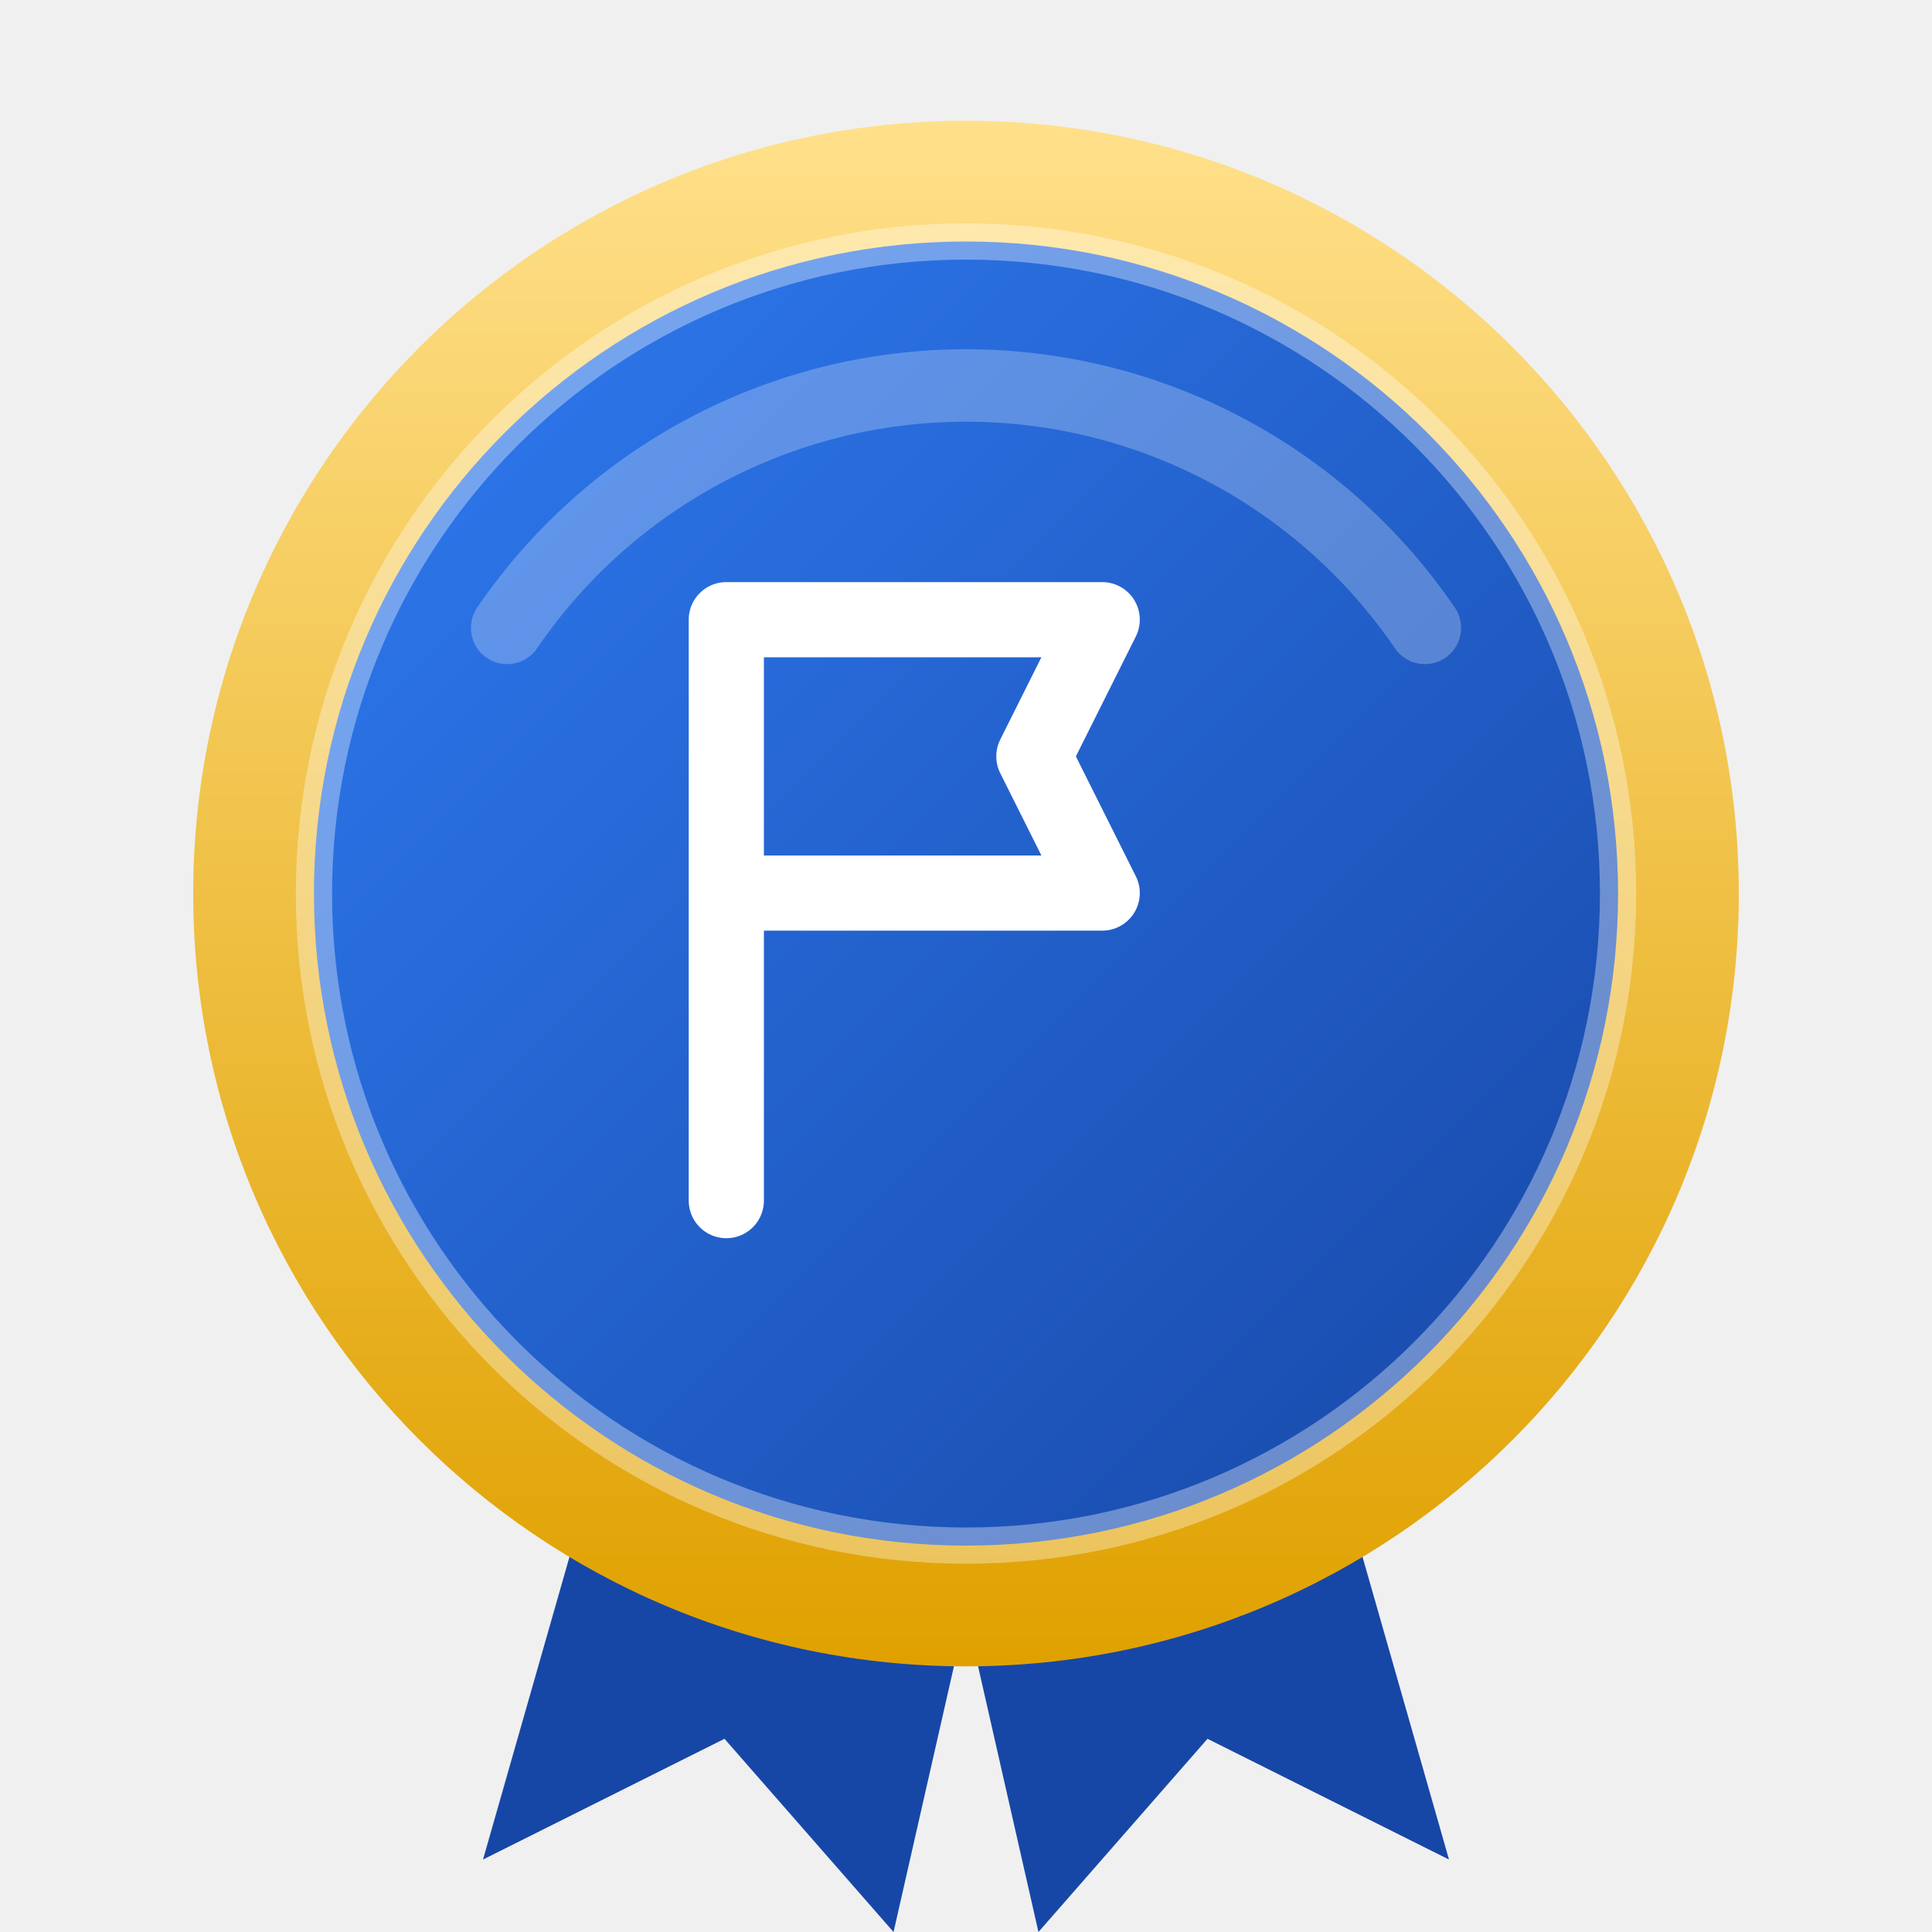
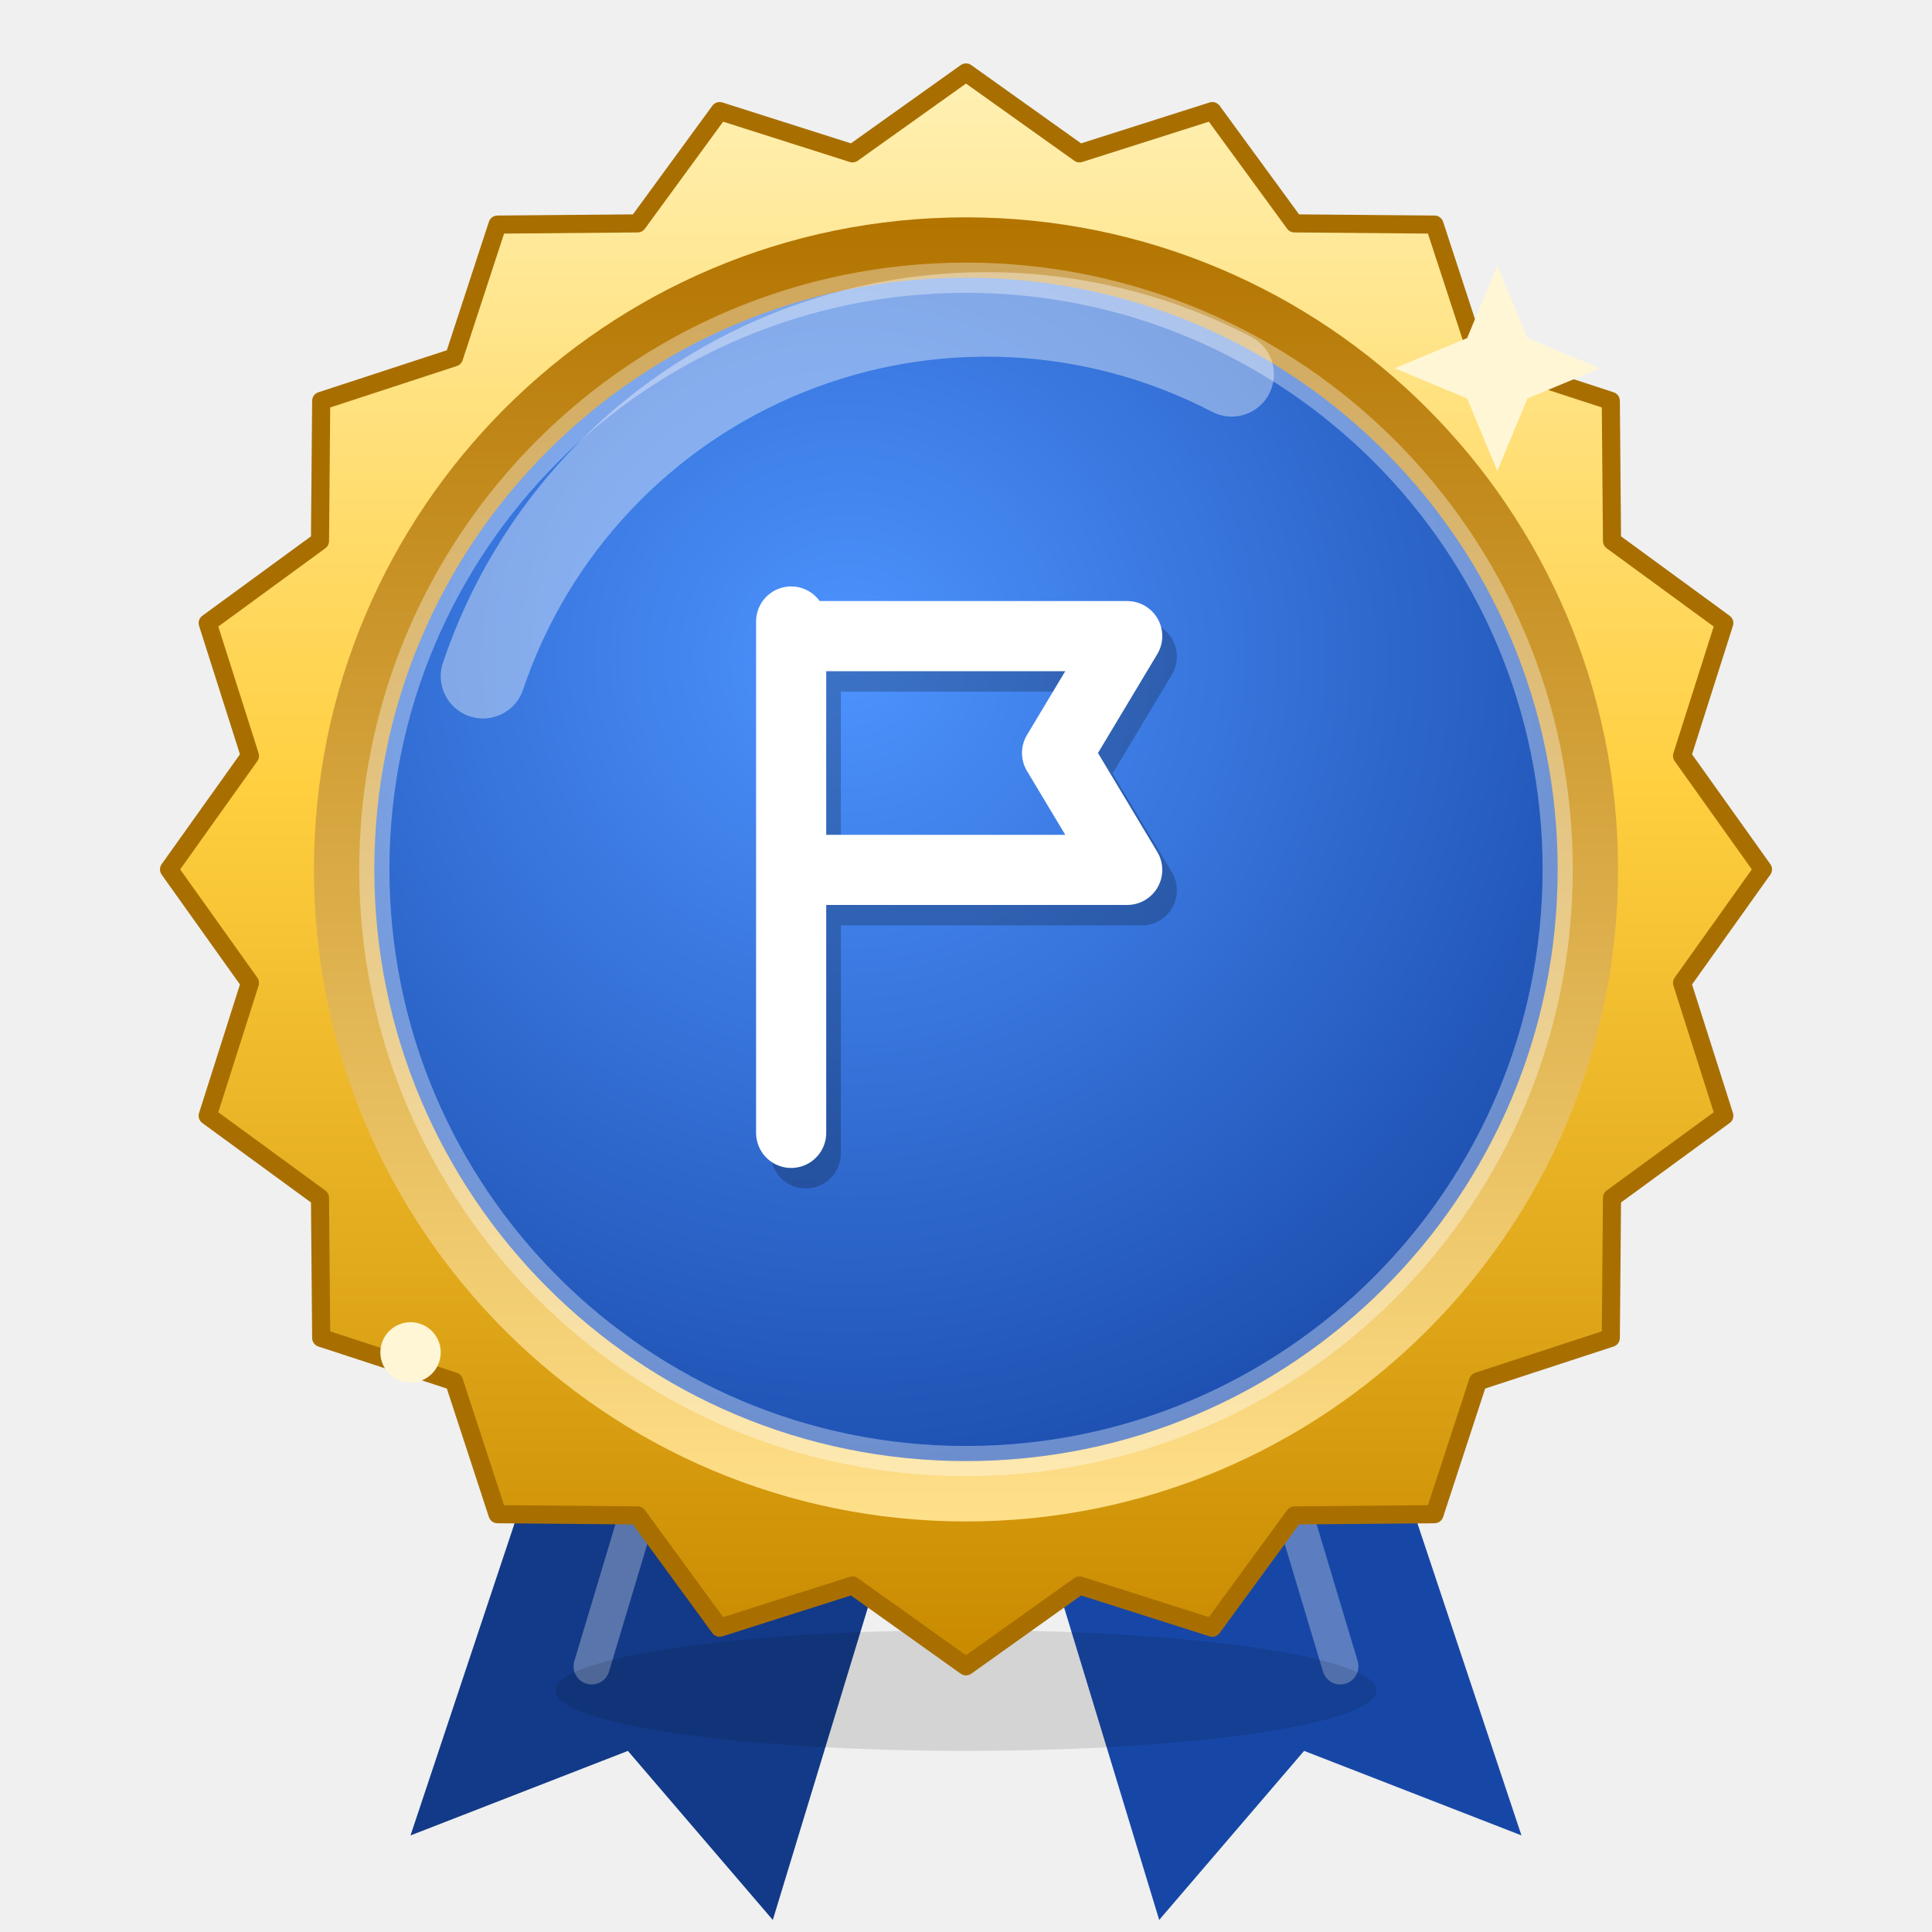
- <svg xmlns="http://www.w3.org/2000/svg" viewBox="0 0 160 160">
+ <svg xmlns="http://www.w3.org/2000/svg" viewBox="0 0 160 160" role="img" aria-labelledby="gesc-t">
  <defs>
-     <linearGradient id="geschafft-g" x1="0" y1="0" x2="0" y2="1">
-       <stop offset="0" stop-color="#ffe08a" />
-       <stop offset="1" stop-color="#e0a100" />
+     <linearGradient id="gesc-go" x2="0" y2="1">
+       <stop offset="0" stop-color="#fff0b3" />
+       <stop offset=".45" stop-color="#ffcf3f" />
+       <stop offset="1" stop-color="#c98a00" />
    </linearGradient>
-     <linearGradient id="geschafft-i" x1="0" y1="0" x2="1" y2="1">
-       <stop offset="0" stop-color="#2f7bf2" />
+     <linearGradient id="gesc-gr" x2="0" y2="1">
+       <stop offset="0" stop-color="#b37400" />
+       <stop offset="1" stop-color="#ffe08a" />
+     </linearGradient>
+     <radialGradient id="gesc-in" cx=".4" cy=".32" r=".8">
+       <stop offset="0" stop-color="#4d93ff" />
      <stop offset="1" stop-color="#1747a6" />
-     </linearGradient>
+     </radialGradient>
  </defs>
-   <path d="M52 112 40 154l20-10 14 16 10-44zM108 112l12 42-20-10-14 16-10-44z" fill="#1747a6" />
-   <circle cx="80" cy="74" r="64" fill="url(#geschafft-g)" />
-   <circle cx="80" cy="74" r="54" fill="url(#geschafft-i)" />
-   <circle cx="80" cy="74" r="54" fill="none" stroke="#fff" stroke-opacity=".35" stroke-width="3" />
-   <path d="M42 52a46 46 0 0 1 76 0" fill="none" stroke="#fff" stroke-opacity=".25" stroke-width="6" stroke-linecap="round" />
-   <g transform="translate(46 40) scale(2.83)" fill="none" stroke="#fff" stroke-width="2.2" stroke-linecap="round" stroke-linejoin="round">
-     <path d="M5 21V4M5 4h11l-2 4 2 4H5" />
+   <path d="M50 104 34 152l18-7 12 14 14-46z" fill="#1747a6" />
+   <path d="M110 104l16 48-18-7-12 14-14-46z" fill="#1747a6" />
+   <path d="M50 104 34 152l18-7 12 14 14-46z" fill="#000" opacity=".18" />
+   <path d="M58 108l-9 30M102 108l9 30" stroke="#fff" stroke-opacity=".3" stroke-width="3" stroke-linecap="round" />
+   <ellipse cx="80" cy="140" rx="34" ry="5" fill="#000" opacity=".12" />
+   <path d="M80.0 6.0L89.4 12.7L100.4 9.2L107.2 18.5L118.8 18.6L122.4 29.6L133.4 33.2L133.5 44.8L142.8 51.6L139.3 62.6L146.0 72.0L139.3 81.4L142.8 92.4L133.5 99.2L133.4 110.8L122.4 114.4L118.8 125.4L107.2 125.5L100.4 134.8L89.4 131.3L80.0 138.0L70.6 131.3L59.6 134.8L52.8 125.5L41.2 125.4L37.6 114.4L26.6 110.8L26.5 99.2L17.2 92.4L20.7 81.4L14.0 72.0L20.7 62.6L17.2 51.6L26.5 44.8L26.6 33.2L37.6 29.6L41.2 18.6L52.8 18.5L59.6 9.2L70.6 12.7Z" fill="url(#gesc-go)" stroke="#a86f00" stroke-width="1.5" stroke-linejoin="round" />
+   <circle cx="80" cy="72" r="54" fill="url(#gesc-gr)" />
+   <circle cx="80" cy="72" r="49" fill="url(#gesc-in)" />
+   <circle cx="80" cy="72" r="49" fill="none" stroke="#fff" stroke-opacity=".35" stroke-width="2.5" />
+   <path d="M40 56a44 44 0 0 1 62-25" fill="none" stroke="#fff" stroke-opacity=".38" stroke-width="7" stroke-linecap="round" />
+   <g transform="translate(51 43) scale(2.42)" fill="none" stroke="#000" stroke-opacity=".22" stroke-width="2.4" stroke-linecap="round" stroke-linejoin="round">
+     <g transform="translate(.5 .7)">
+       <path d="M6 21V3.5M6 4h11.5l-2.4 4 2.4 4H6" />
+     </g>
  </g>
+   <g transform="translate(51 43) scale(2.42)" fill="none" stroke="#fff" stroke-width="2.4" stroke-linecap="round" stroke-linejoin="round">
+     <path d="M6 21V3.5M6 4h11.5l-2.4 4 2.4 4H6" />
+   </g>
+   <path d="M124 22l2.5 6 6 2.5-6 2.5-2.5 6-2.5-6-6-2.5 6-2.5z" fill="#fff6d6" />
+   <circle cx="34" cy="112" r="2.5" fill="#fff6d6" />
</svg>
